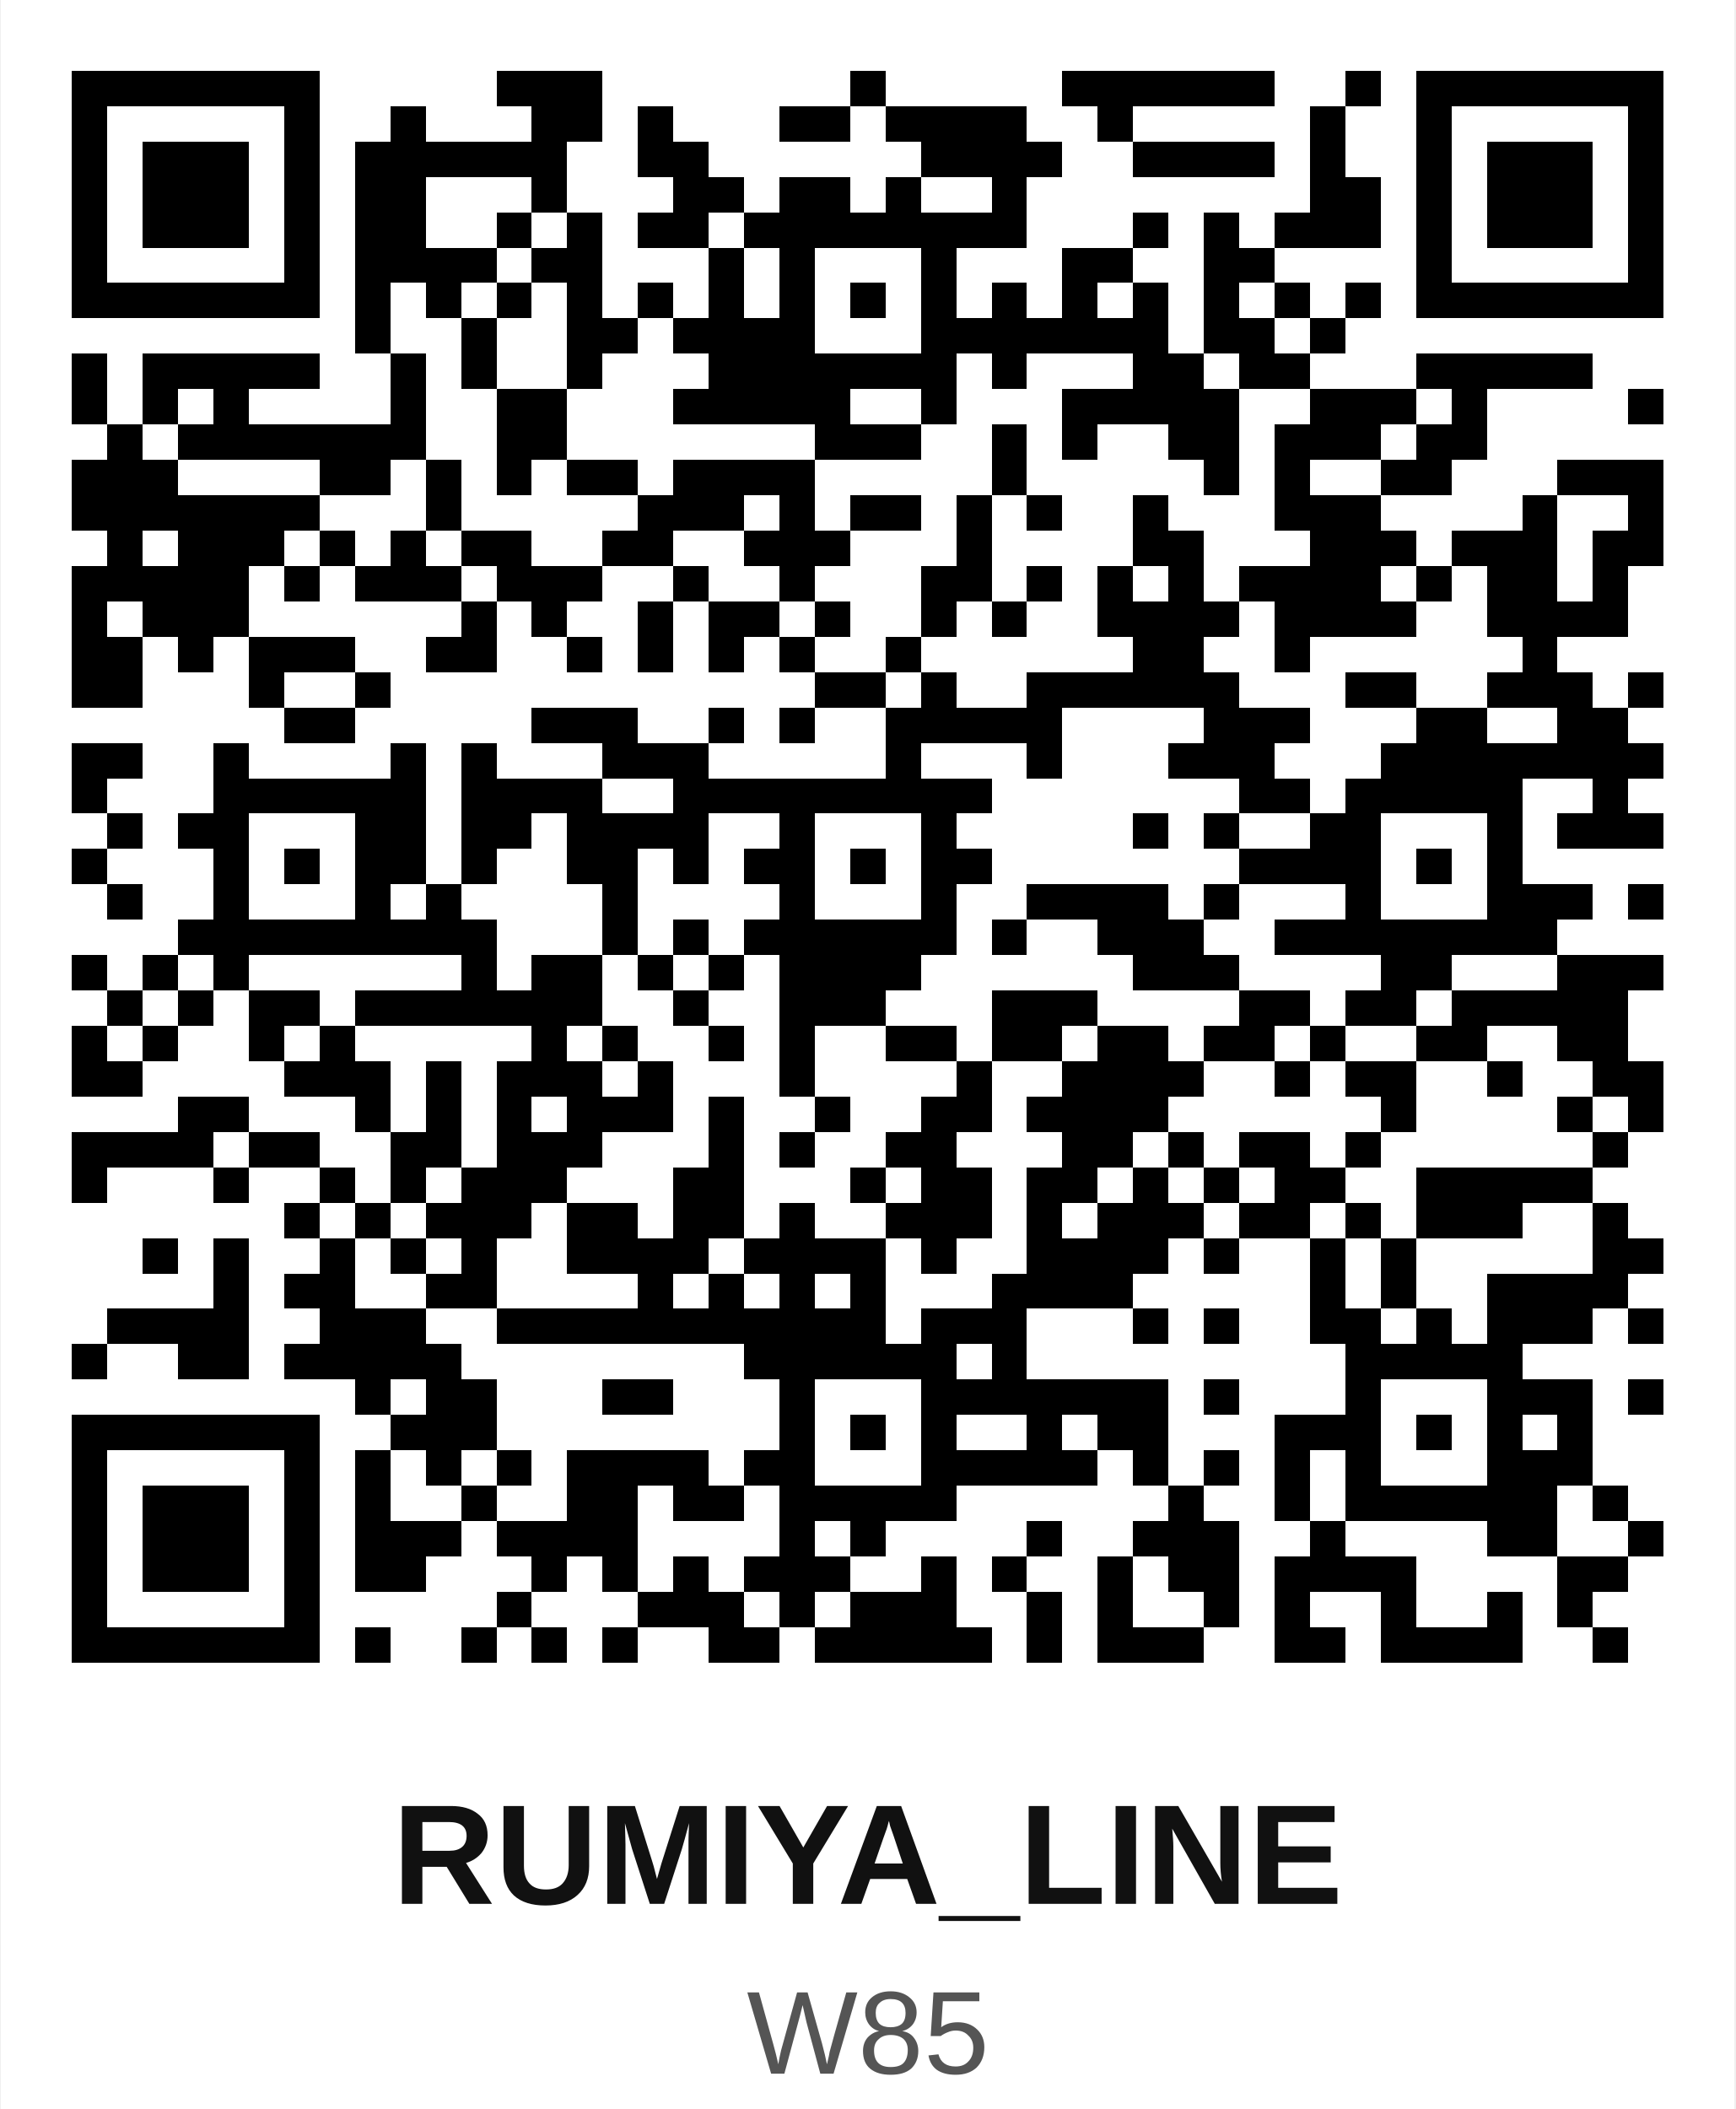
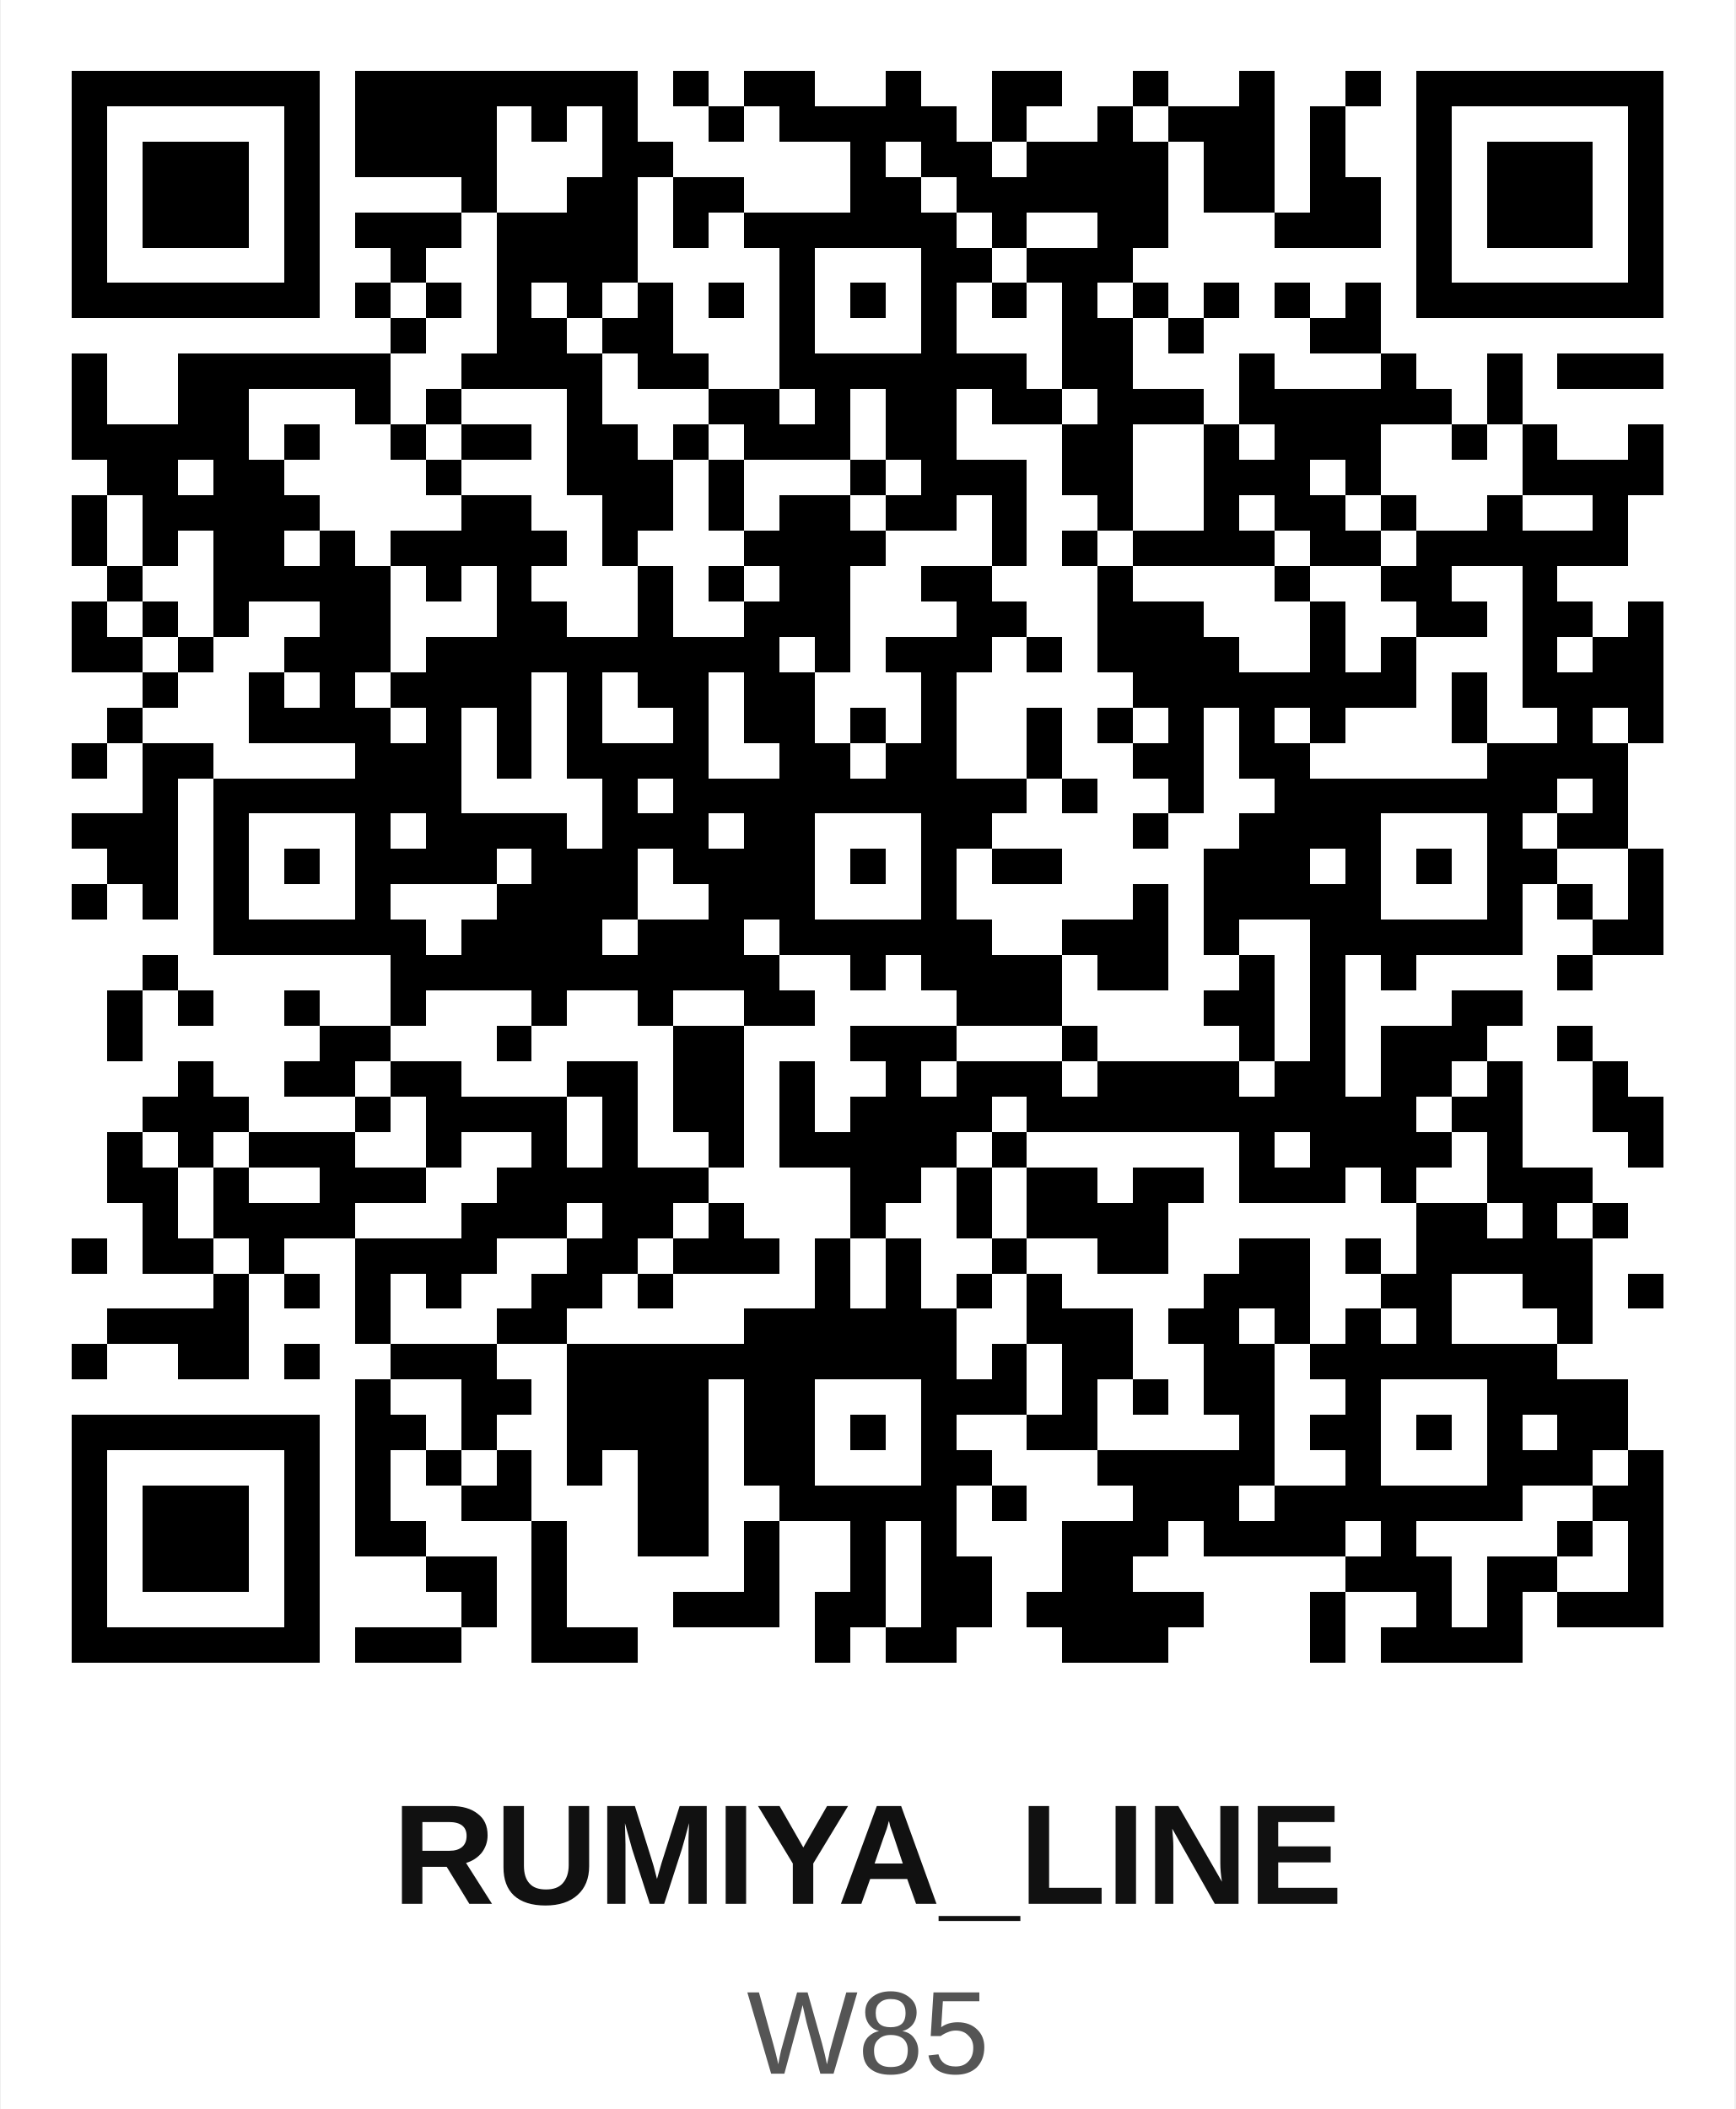
<svg xmlns="http://www.w3.org/2000/svg" width="200" height="243" viewBox="0 0 49.00 59.62" shape-rendering="crispEdges">
  <path fill="#ffffff" d="M0 0h49v49H0z" />
-   <path stroke="#000000" d="M2 2.5h7m5 0h3m7 0h1m5 0h6m2 0h1m1 0h7M2 3.5h1m5 0h1m2 0h1m3 0h2m1 0h1m3 0h2m1 0h4m2 0h1m5 0h1m2 0h1m5 0h1M2 4.5h1m1 0h3m1 0h1m1 0h6m2 0h2m6 0h4m2 0h4m1 0h1m2 0h1m1 0h3m1 0h1M2 5.5h1m1 0h3m1 0h1m1 0h2m3 0h1m3 0h2m1 0h2m1 0h1m2 0h1m8 0h2m1 0h1m1 0h3m1 0h1M2 6.5h1m1 0h3m1 0h1m1 0h2m2 0h1m1 0h1m1 0h2m1 0h8m3 0h1m1 0h1m1 0h3m1 0h1m1 0h3m1 0h1M2 7.5h1m5 0h1m1 0h4m1 0h2m3 0h1m1 0h1m3 0h1m3 0h2m2 0h2m4 0h1m5 0h1M2 8.5h7m1 0h1m1 0h1m1 0h1m1 0h1m1 0h1m1 0h1m1 0h1m1 0h1m1 0h1m1 0h1m1 0h1m1 0h1m1 0h1m1 0h1m1 0h1m1 0h7M10 9.5h1m2 0h1m2 0h2m1 0h4m3 0h7m1 0h2m1 0h1M2 10.5h1m1 0h5m2 0h1m1 0h1m2 0h1m3 0h7m1 0h1m3 0h2m1 0h2m3 0h5M2 11.5h1m1 0h1m1 0h1m4 0h1m2 0h2m3 0h5m2 0h1m3 0h5m2 0h3m1 0h1m4 0h1M3 12.5h1m1 0h7m2 0h2m7 0h3m2 0h1m1 0h1m2 0h2m1 0h3m1 0h2M2 13.5h3m4 0h2m1 0h1m1 0h1m1 0h2m1 0h4m5 0h1m5 0h1m1 0h1m2 0h2m3 0h3M2 14.5h7m3 0h1m5 0h3m1 0h1m1 0h2m1 0h1m1 0h1m2 0h1m3 0h3m4 0h1m2 0h1M3 15.5h1m1 0h3m1 0h1m1 0h1m1 0h2m2 0h2m2 0h3m3 0h1m4 0h2m3 0h3m1 0h3m1 0h2M2 16.5h5m1 0h1m1 0h3m1 0h3m2 0h1m2 0h1m3 0h2m1 0h1m1 0h1m1 0h1m1 0h4m1 0h1m1 0h2m1 0h1M2 17.5h1m1 0h3m6 0h1m1 0h1m2 0h1m1 0h2m1 0h1m2 0h1m1 0h1m2 0h4m1 0h4m2 0h4M2 18.5h2m1 0h1m1 0h3m2 0h2m2 0h1m1 0h1m1 0h1m1 0h1m2 0h1m6 0h2m2 0h1m6 0h1M2 19.5h2m3 0h1m2 0h1m12 0h2m1 0h1m2 0h6m3 0h2m2 0h3m1 0h1M8 20.5h2m5 0h3m2 0h1m1 0h1m2 0h5m4 0h3m3 0h2m2 0h2M2 21.5h2m2 0h1m4 0h1m1 0h1m3 0h3m5 0h1m3 0h1m3 0h3m3 0h8M2 22.5h1m3 0h6m1 0h4m2 0h9m7 0h2m1 0h5m2 0h1M3 23.5h1m1 0h2m3 0h2m1 0h2m1 0h4m2 0h1m3 0h1m5 0h1m1 0h1m2 0h2m3 0h1m1 0h3M2 24.5h1m3 0h1m1 0h1m1 0h2m1 0h1m2 0h2m1 0h1m1 0h2m1 0h1m1 0h2m7 0h4m1 0h1m1 0h1M3 25.5h1m2 0h1m3 0h1m1 0h1m4 0h1m4 0h1m3 0h1m2 0h4m1 0h1m3 0h1m3 0h3m1 0h1M5 26.5h9m3 0h1m1 0h1m1 0h6m1 0h1m2 0h3m2 0h8M2 27.5h1m1 0h1m1 0h1m6 0h1m1 0h2m1 0h1m1 0h1m1 0h4m6 0h3m4 0h2m3 0h3M3 28.5h1m1 0h1m1 0h2m1 0h7m2 0h1m2 0h3m3 0h3m4 0h2m1 0h2m1 0h5M2 29.5h1m1 0h1m2 0h1m1 0h1m5 0h1m1 0h1m2 0h1m1 0h1m2 0h2m1 0h2m1 0h2m1 0h2m1 0h1m2 0h2m2 0h2M2 30.5h2m4 0h3m1 0h1m1 0h3m1 0h1m3 0h1m4 0h1m2 0h4m2 0h1m1 0h2m2 0h1m2 0h2M5 31.5h2m3 0h1m1 0h1m1 0h1m1 0h3m1 0h1m2 0h1m2 0h2m1 0h4m6 0h1m4 0h1m1 0h1M2 32.5h4m1 0h2m2 0h2m1 0h3m3 0h1m1 0h1m2 0h2m3 0h2m1 0h1m1 0h2m1 0h1m6 0h1M2 33.5h1m3 0h1m2 0h1m1 0h1m1 0h3m3 0h2m3 0h1m1 0h2m1 0h2m1 0h1m1 0h1m1 0h2m2 0h5M8 34.5h1m1 0h1m1 0h3m1 0h2m1 0h2m1 0h1m2 0h3m1 0h1m1 0h3m1 0h2m1 0h1m1 0h3m2 0h1M4 35.5h1m1 0h1m2 0h1m1 0h1m1 0h1m2 0h4m1 0h4m1 0h1m2 0h4m1 0h1m2 0h1m1 0h1m5 0h2M6 36.5h1m1 0h2m2 0h2m4 0h1m1 0h1m1 0h1m1 0h1m3 0h4m5 0h1m1 0h1m2 0h4M3 37.5h4m2 0h3m2 0h11m1 0h3m3 0h1m1 0h1m2 0h2m1 0h1m1 0h3m1 0h1M2 38.5h1m2 0h2m1 0h5m8 0h6m1 0h1m9 0h5M10 39.5h1m1 0h2m3 0h2m3 0h1m3 0h7m1 0h1m3 0h1m3 0h3m1 0h1M2 40.5h7m2 0h3m8 0h1m1 0h1m1 0h1m2 0h1m1 0h2m3 0h3m1 0h1m1 0h1m1 0h1M2 41.5h1m5 0h1m1 0h1m1 0h1m1 0h1m1 0h4m1 0h2m3 0h5m1 0h1m1 0h1m1 0h1m1 0h1m3 0h3M2 42.5h1m1 0h3m1 0h1m1 0h1m2 0h1m2 0h2m1 0h2m1 0h5m6 0h1m2 0h1m1 0h6m1 0h1M2 43.5h1m1 0h3m1 0h1m1 0h3m1 0h4m4 0h1m1 0h1m4 0h1m2 0h3m2 0h1m4 0h2m2 0h1M2 44.5h1m1 0h3m1 0h1m1 0h2m3 0h1m1 0h1m1 0h1m1 0h3m2 0h1m1 0h1m2 0h1m1 0h2m1 0h4m4 0h2M2 45.5h1m5 0h1m5 0h1m3 0h3m1 0h1m1 0h3m2 0h1m1 0h1m2 0h1m1 0h1m2 0h1m2 0h1m1 0h1M2 46.5h7m1 0h1m2 0h1m1 0h1m1 0h1m2 0h2m1 0h5m1 0h1m1 0h3m2 0h2m1 0h4m2 0h1" />
+   <path stroke="#000000" d="M2 2.5h7m1 0h8m1 0h1m1 0h2m2 0h1m2 0h2m2 0h1m2 0h1m2 0h1m1 0h7M2 3.5h1m5 0h1m1 0h4m1 0h1m1 0h1m2 0h1m1 0h5m1 0h1m2 0h1m1 0h3m1 0h1m2 0h1m5 0h1M2 4.5h1m1 0h3m1 0h1m1 0h4m3 0h2m5 0h1m1 0h2m1 0h4m1 0h2m1 0h1m2 0h1m1 0h3m1 0h1M2 5.5h1m1 0h3m1 0h1m4 0h1m2 0h2m1 0h2m3 0h2m1 0h6m1 0h2m1 0h2m1 0h1m1 0h3m1 0h1M2 6.5h1m1 0h3m1 0h1m1 0h3m1 0h4m1 0h1m1 0h6m1 0h1m2 0h2m3 0h3m1 0h1m1 0h3m1 0h1M2 7.5h1m5 0h1m2 0h1m2 0h4m4 0h1m3 0h2m1 0h3m8 0h1m5 0h1M2 8.5h7m1 0h1m1 0h1m1 0h1m1 0h1m1 0h1m1 0h1m1 0h1m1 0h1m1 0h1m1 0h1m1 0h1m1 0h1m1 0h1m1 0h1m1 0h1m1 0h7M11 9.5h1m2 0h2m1 0h2m3 0h1m3 0h1m3 0h2m1 0h1m3 0h2M2 10.5h1m2 0h6m2 0h4m1 0h2m2 0h7m1 0h2m3 0h1m3 0h1m2 0h1m1 0h3M2 11.5h1m2 0h2m3 0h1m1 0h1m3 0h1m3 0h2m1 0h1m1 0h2m1 0h2m1 0h3m1 0h6m1 0h1M2 12.5h5m1 0h1m2 0h1m1 0h2m1 0h2m1 0h1m1 0h3m1 0h2m3 0h2m2 0h1m1 0h3m2 0h1m1 0h1m2 0h1M3 13.5h2m1 0h2m4 0h1m3 0h3m1 0h1m3 0h1m1 0h3m1 0h2m2 0h3m1 0h1m4 0h4M2 14.5h1m1 0h5m4 0h2m2 0h2m1 0h1m1 0h2m1 0h2m1 0h1m2 0h1m2 0h1m1 0h2m1 0h1m2 0h1m2 0h1M2 15.5h1m1 0h1m1 0h2m1 0h1m1 0h5m1 0h1m3 0h4m3 0h1m1 0h1m1 0h4m1 0h2m1 0h6M3 16.5h1m2 0h5m1 0h1m1 0h1m3 0h1m1 0h1m1 0h2m2 0h2m3 0h1m4 0h1m2 0h2m2 0h1M2 17.5h1m1 0h1m1 0h1m2 0h2m3 0h2m2 0h1m2 0h3m3 0h2m2 0h3m3 0h1m2 0h2m1 0h2m1 0h1M2 18.5h2m1 0h1m2 0h3m1 0h10m1 0h1m1 0h3m1 0h1m1 0h4m2 0h1m1 0h1m3 0h1m1 0h2M4 19.5h1m2 0h1m1 0h1m1 0h4m1 0h1m1 0h2m1 0h2m3 0h1m5 0h8m1 0h1m1 0h4M3 20.5h1m3 0h4m1 0h1m1 0h1m1 0h1m2 0h1m1 0h2m1 0h1m1 0h1m2 0h1m1 0h1m1 0h1m1 0h1m1 0h1m3 0h1m2 0h1m1 0h1M2 21.5h1m1 0h2m4 0h3m1 0h1m1 0h4m2 0h2m1 0h2m2 0h1m2 0h2m1 0h2m5 0h4M4 22.5h1m1 0h7m4 0h1m1 0h10m1 0h1m2 0h1m2 0h8m1 0h1M2 23.5h3m1 0h1m3 0h1m1 0h4m1 0h3m1 0h2m3 0h2m4 0h1m2 0h4m3 0h1m1 0h2M3 24.5h2m1 0h1m1 0h1m1 0h4m1 0h3m1 0h4m1 0h1m1 0h1m1 0h2m4 0h3m1 0h1m1 0h1m1 0h2m2 0h1M2 25.5h1m1 0h1m1 0h1m3 0h1m3 0h4m2 0h3m3 0h1m5 0h1m1 0h5m3 0h1m1 0h1m1 0h1M6 26.5h6m1 0h4m1 0h3m1 0h6m2 0h3m1 0h1m2 0h6m2 0h2M4 27.5h1m6 0h11m2 0h1m1 0h4m1 0h2m2 0h1m1 0h1m1 0h1m4 0h1M3 28.5h1m1 0h1m2 0h1m2 0h1m3 0h1m2 0h1m2 0h2m4 0h3m4 0h2m1 0h1m3 0h2M3 29.5h1m5 0h2m3 0h1m4 0h2m3 0h3m3 0h1m4 0h1m1 0h1m1 0h3m2 0h1M5 30.5h1m2 0h2m1 0h2m3 0h2m1 0h2m1 0h1m2 0h1m1 0h3m1 0h4m1 0h2m1 0h2m1 0h1m2 0h1M4 31.5h3m3 0h1m1 0h4m1 0h1m1 0h2m1 0h1m1 0h4m1 0h11m1 0h2m2 0h2M3 32.5h1m1 0h1m1 0h3m2 0h1m2 0h1m1 0h1m2 0h1m1 0h5m1 0h1m6 0h1m1 0h4m1 0h1m3 0h1M3 33.5h2m1 0h1m2 0h3m2 0h6m4 0h2m1 0h1m1 0h2m1 0h2m1 0h3m1 0h1m2 0h3M4 34.5h1m1 0h4m3 0h3m1 0h2m1 0h1m3 0h1m2 0h1m1 0h4m7 0h2m1 0h1m1 0h1M2 35.5h1m1 0h2m1 0h1m2 0h4m2 0h2m1 0h3m1 0h1m1 0h1m2 0h1m2 0h2m2 0h2m1 0h1m1 0h5M6 36.5h1m1 0h1m1 0h1m1 0h1m2 0h2m1 0h1m4 0h1m1 0h1m1 0h1m1 0h1m4 0h3m2 0h2m2 0h2m1 0h1M3 37.5h4m3 0h1m3 0h2m5 0h6m2 0h3m1 0h2m1 0h1m1 0h1m1 0h1m3 0h1M2 38.5h1m2 0h2m1 0h1m2 0h3m2 0h11m1 0h1m1 0h2m2 0h2m1 0h7M10 39.5h1m2 0h2m1 0h4m1 0h2m3 0h3m1 0h1m1 0h1m1 0h2m2 0h1m3 0h4M2 40.5h7m1 0h2m1 0h1m2 0h4m1 0h2m1 0h1m1 0h1m2 0h2m4 0h1m1 0h2m1 0h1m1 0h1m1 0h2M2 41.5h1m5 0h1m1 0h1m1 0h1m1 0h1m1 0h1m1 0h2m1 0h2m3 0h2m3 0h5m2 0h1m3 0h3m1 0h1M2 42.5h1m1 0h3m1 0h1m1 0h1m2 0h2m3 0h2m2 0h5m1 0h1m3 0h3m1 0h7m2 0h2M2 43.5h1m1 0h3m1 0h1m1 0h2m3 0h1m2 0h2m1 0h1m2 0h1m1 0h1m3 0h3m1 0h4m1 0h1m4 0h1m1 0h1M2 44.5h1m1 0h3m1 0h1m3 0h2m1 0h1m5 0h1m2 0h1m1 0h2m2 0h2m6 0h3m1 0h2m2 0h1M2 45.5h1m5 0h1m4 0h1m1 0h1m3 0h3m1 0h2m1 0h2m1 0h5m3 0h1m2 0h1m1 0h1m1 0h3M2 46.5h7m1 0h3m2 0h3m5 0h1m1 0h2m3 0h3m4 0h1m1 0h4" />
  <rect x="0" y="49.00" width="49.00" height="10.62" fill="#ffffff" />
  <text x="24.50" y="53.82" text-anchor="middle" font-family="Arial,Helvetica,sans-serif" font-size="4.02" font-weight="bold" fill="#111111">RUMIYA_LINE</text>
  <text x="24.50" y="58.62" text-anchor="middle" font-family="Arial,Helvetica,sans-serif" font-size="3.33" font-weight="normal" fill="#555555">W85</text>
</svg>
